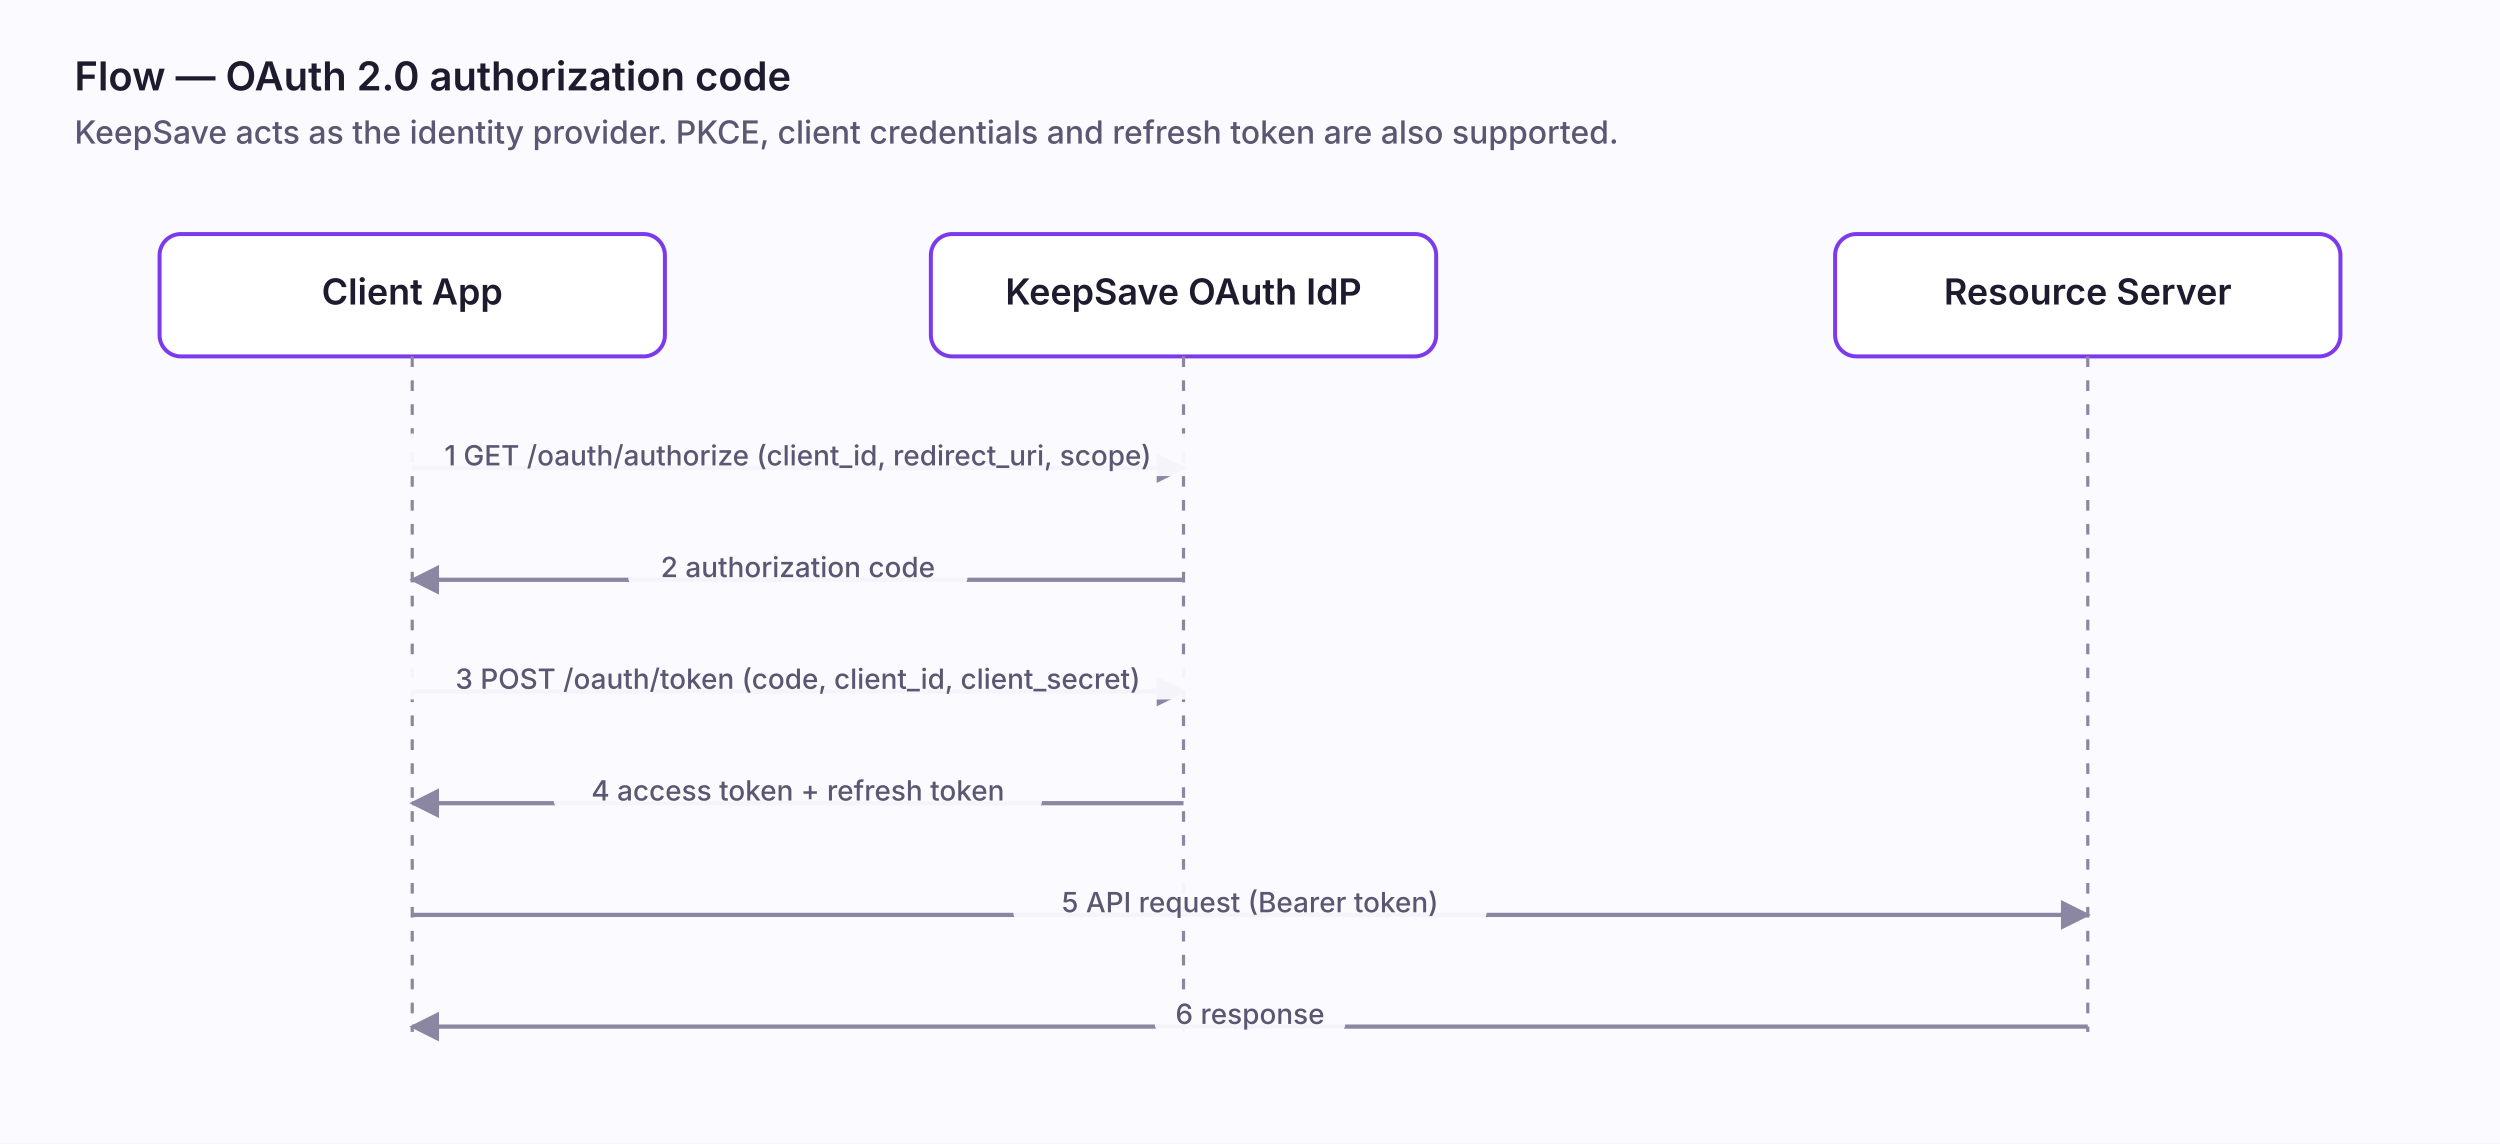
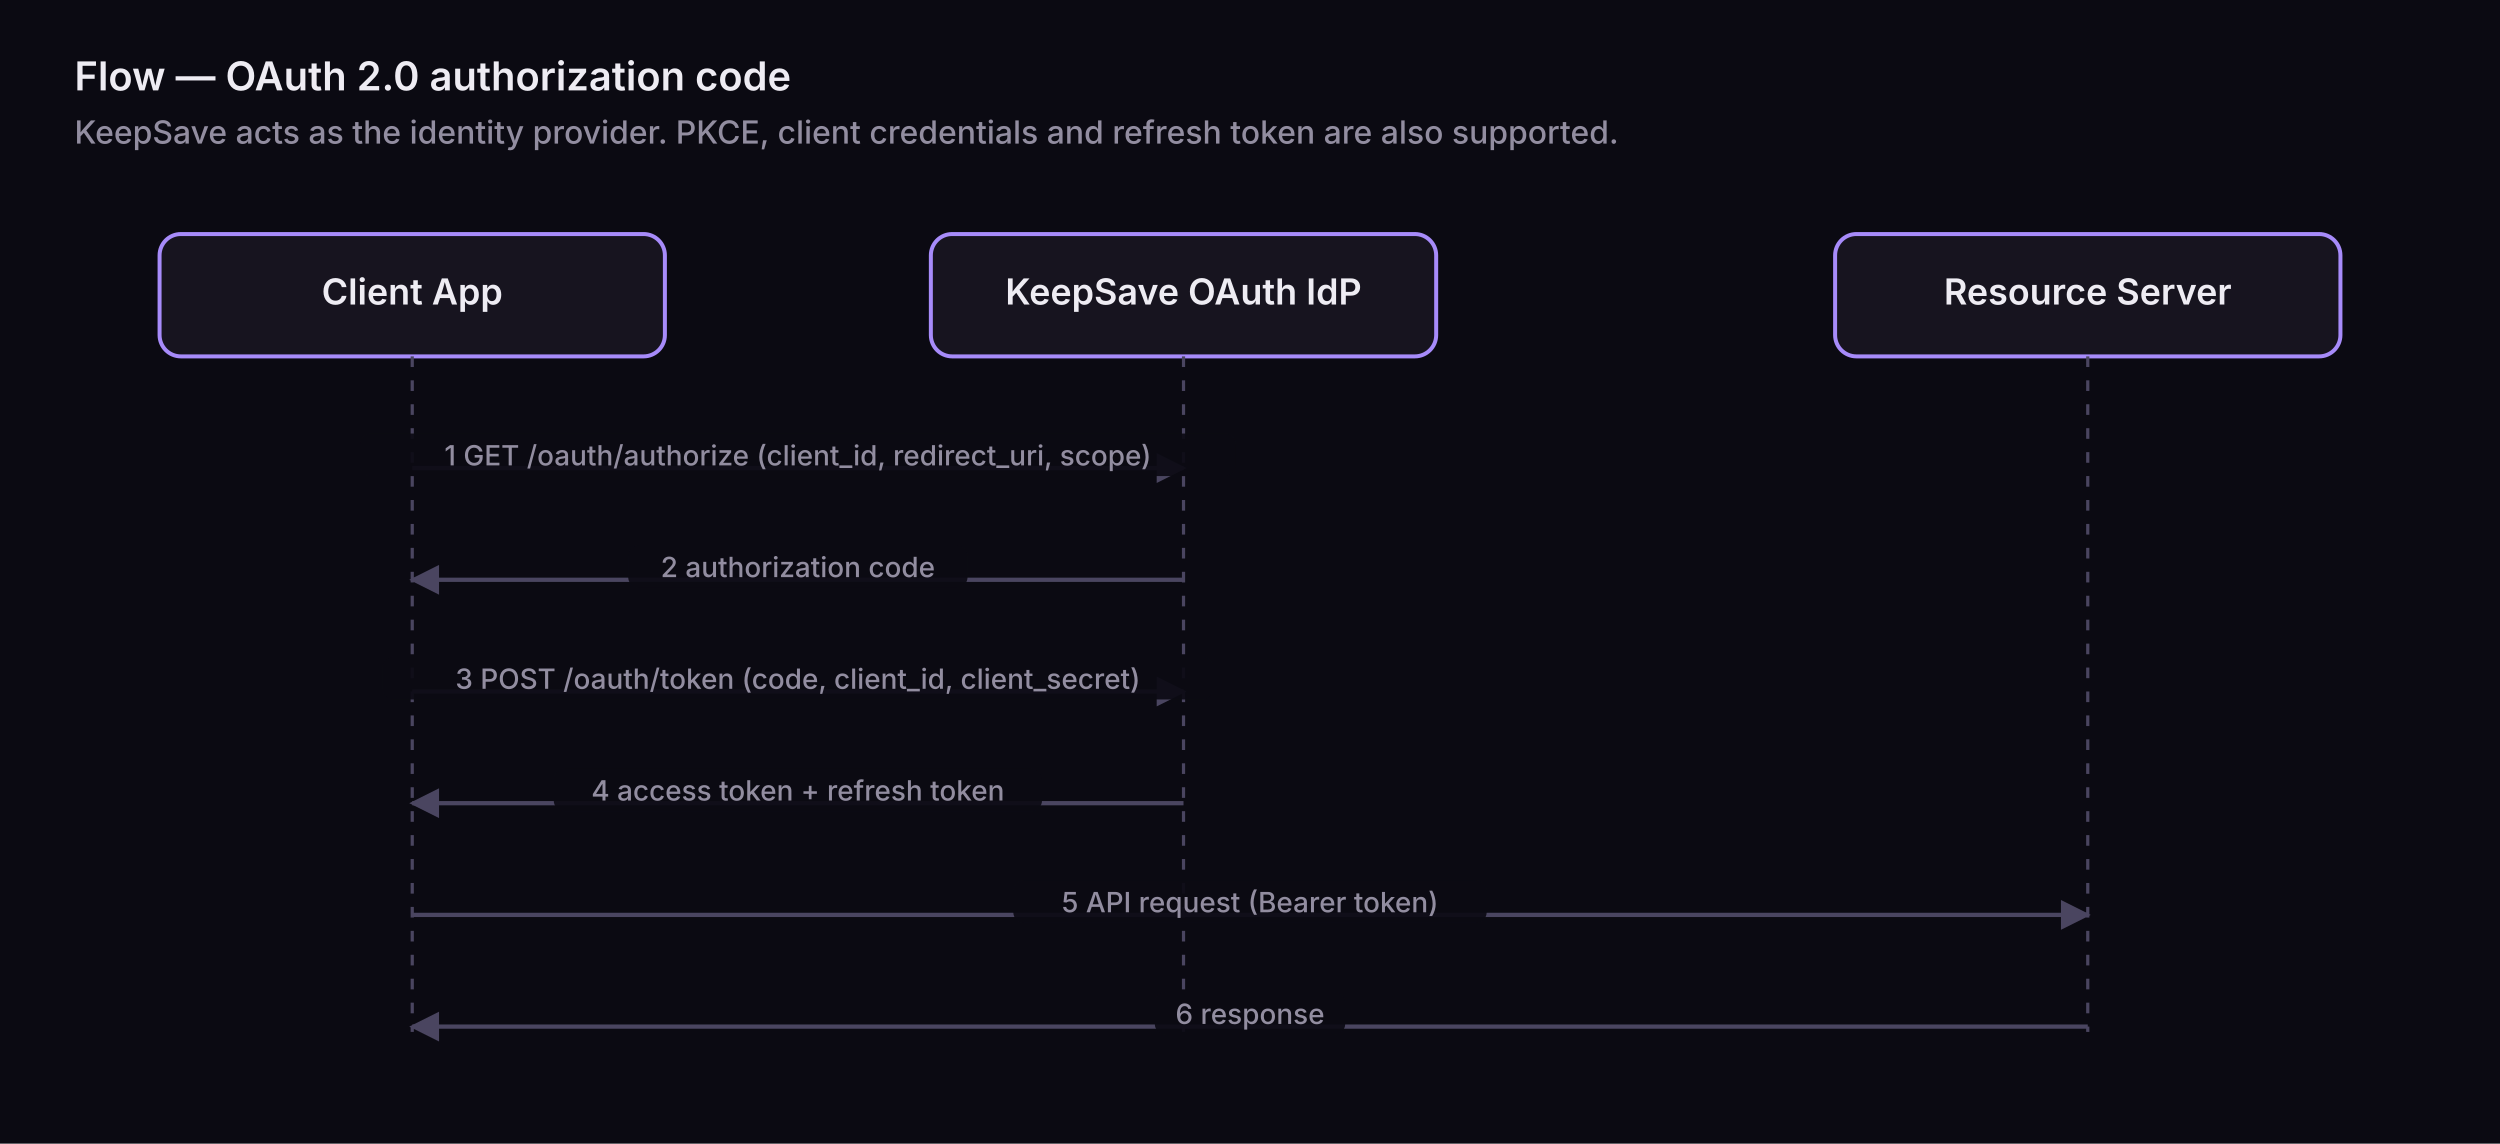
<svg xmlns="http://www.w3.org/2000/svg" width="940" height="430" viewBox="0 0 940 430" role="img" aria-label="KeepSave — OAuth 2.0 authorization code flow">
  <defs>
    <marker id="a" viewBox="0 0 10 10" refX="9" refY="5" markerWidth="7" markerHeight="7" orient="auto-start-reverse">
-       <path d="M0 0 L10 5 L0 10 z" fill="#8b87a3" />
+       <path d="M0 0 L10 5 L0 10 z" fill="#4a4560" />
    </marker>
  </defs>
-   <rect width="940" height="430" fill="#fbfaff" />
-   <text x="28" y="34" font-family="Geist, Inter, ui-sans-serif, system-ui, sans-serif" font-size="15" font-weight="600" fill="#1e1b2e" text-anchor="start">Flow — OAuth 2.0 authorization code</text>
-   <text x="28" y="54" font-family="Geist, Inter, ui-sans-serif, system-ui, sans-serif" font-size="12" font-weight="500" fill="#5b5772" text-anchor="start">KeepSave acts as the identity provider. PKCE, client credentials and refresh token are also supported.</text>
-   <rect x="60" y="88" width="190" height="46" rx="8" fill="#ffffff" stroke="#7c3aed" stroke-width="1.5" />
-   <text x="155.0" y="114.5" font-family="Geist, Inter, ui-sans-serif, system-ui, sans-serif" font-size="13.5" font-weight="600" fill="#1e1b2e" text-anchor="middle">Client App</text>
-   <path d="M155 134 L155 388" stroke="#8b87a3" stroke-width="1.2" stroke-dasharray="4 5" />
-   <rect x="350" y="88" width="190" height="46" rx="8" fill="#ffffff" stroke="#7c3aed" stroke-width="1.5" />
-   <text x="445.0" y="114.5" font-family="Geist, Inter, ui-sans-serif, system-ui, sans-serif" font-size="13.5" font-weight="600" fill="#1e1b2e" text-anchor="middle">KeepSave OAuth IdP</text>
-   <path d="M445 134 L445 388" stroke="#8b87a3" stroke-width="1.2" stroke-dasharray="4 5" />
-   <rect x="690" y="88" width="190" height="46" rx="8" fill="#ffffff" stroke="#7c3aed" stroke-width="1.5" />
-   <text x="785.0" y="114.5" font-family="Geist, Inter, ui-sans-serif, system-ui, sans-serif" font-size="13.5" font-weight="600" fill="#1e1b2e" text-anchor="middle">Resource Server</text>
-   <path d="M785 134 L785 388" stroke="#8b87a3" stroke-width="1.2" stroke-dasharray="4 5" />
-   <path d="M155 176 L445 176" fill="none" stroke="#8b87a3" stroke-width="1.6" marker-end="url(#a)" />
-   <rect x="135.4" y="163.0" width="329.2" height="16" rx="4" fill="#fbfaff" opacity="0.95" />
-   <text x="300.0" y="175.0" font-family="Geist, Inter, ui-sans-serif, system-ui, sans-serif" font-size="10.5" font-weight="500" fill="#5b5772" text-anchor="middle">1  GET /oauth/authorize  (client_id, redirect_uri, scope)</text>
-   <path d="M445 218 L155 218" fill="none" stroke="#8b87a3" stroke-width="1.6" marker-end="url(#a)" />
-   <rect x="236.2" y="205.0" width="127.6" height="16" rx="4" fill="#fbfaff" opacity="0.95" />
-   <text x="300.0" y="217.0" font-family="Geist, Inter, ui-sans-serif, system-ui, sans-serif" font-size="10.5" font-weight="500" fill="#5b5772" text-anchor="middle">2  authorization code</text>
-   <path d="M155 260 L445 260" fill="none" stroke="#8b87a3" stroke-width="1.6" marker-end="url(#a)" />
-   <rect x="143.8" y="247.0" width="312.4" height="16" rx="4" fill="#fbfaff" opacity="0.95" />
-   <text x="300.0" y="259.0" font-family="Geist, Inter, ui-sans-serif, system-ui, sans-serif" font-size="10.5" font-weight="500" fill="#5b5772" text-anchor="middle">3  POST /oauth/token  (code, client_id, client_secret)</text>
-   <path d="M445 302 L155 302" fill="none" stroke="#8b87a3" stroke-width="1.6" marker-end="url(#a)" />
-   <rect x="208.2" y="289.0" width="183.6" height="16" rx="4" fill="#fbfaff" opacity="0.95" />
-   <text x="300.0" y="301.0" font-family="Geist, Inter, ui-sans-serif, system-ui, sans-serif" font-size="10.5" font-weight="500" fill="#5b5772" text-anchor="middle">4  access token + refresh token</text>
-   <path d="M155 344 L785 344" fill="none" stroke="#8b87a3" stroke-width="1.6" marker-end="url(#a)" />
-   <rect x="381.0" y="331.0" width="178.0" height="16" rx="4" fill="#fbfaff" opacity="0.95" />
-   <text x="470.0" y="343.0" font-family="Geist, Inter, ui-sans-serif, system-ui, sans-serif" font-size="10.5" font-weight="500" fill="#5b5772" text-anchor="middle">5  API request  (Bearer token)</text>
-   <path d="M785 386 L155 386" fill="none" stroke="#8b87a3" stroke-width="1.6" marker-end="url(#a)" />
-   <rect x="434.2" y="373.0" width="71.6" height="16" rx="4" fill="#fbfaff" opacity="0.95" />
-   <text x="470.0" y="385.0" font-family="Geist, Inter, ui-sans-serif, system-ui, sans-serif" font-size="10.5" font-weight="500" fill="#5b5772" text-anchor="middle">6  response</text>
+   <rect width="940" height="430" fill="#0b0a12" />
+   <text x="28" y="34" font-family="Geist, Inter, ui-sans-serif, system-ui, sans-serif" font-size="15" font-weight="600" fill="#eeecf3" text-anchor="start">Flow — OAuth 2.0 authorization code</text>
+   <text x="28" y="54" font-family="Geist, Inter, ui-sans-serif, system-ui, sans-serif" font-size="12" font-weight="500" fill="#928da0" text-anchor="start">KeepSave acts as the identity provider. PKCE, client credentials and refresh token are also supported.</text>
+   <rect x="60" y="88" width="190" height="46" rx="8" fill="#17141f" stroke="#a78bfa" stroke-width="1.5" />
+   <text x="155.0" y="114.5" font-family="Geist, Inter, ui-sans-serif, system-ui, sans-serif" font-size="13.5" font-weight="600" fill="#eeecf3" text-anchor="middle">Client App</text>
+   <path d="M155 134 L155 388" stroke="#4a4560" stroke-width="1.2" stroke-dasharray="4 5" />
+   <rect x="350" y="88" width="190" height="46" rx="8" fill="#17141f" stroke="#a78bfa" stroke-width="1.5" />
+   <text x="445.0" y="114.5" font-family="Geist, Inter, ui-sans-serif, system-ui, sans-serif" font-size="13.5" font-weight="600" fill="#eeecf3" text-anchor="middle">KeepSave OAuth IdP</text>
+   <path d="M445 134 L445 388" stroke="#4a4560" stroke-width="1.2" stroke-dasharray="4 5" />
+   <rect x="690" y="88" width="190" height="46" rx="8" fill="#17141f" stroke="#a78bfa" stroke-width="1.5" />
+   <text x="785.0" y="114.5" font-family="Geist, Inter, ui-sans-serif, system-ui, sans-serif" font-size="13.5" font-weight="600" fill="#eeecf3" text-anchor="middle">Resource Server</text>
+   <path d="M785 134 L785 388" stroke="#4a4560" stroke-width="1.2" stroke-dasharray="4 5" />
+   <path d="M155 176 L445 176" fill="none" stroke="#4a4560" stroke-width="1.6" marker-end="url(#a)" />
+   <rect x="135.4" y="163.0" width="329.2" height="16" rx="4" fill="#0b0a12" opacity="0.92" />
+   <text x="300.0" y="175.0" font-family="Geist, Inter, ui-sans-serif, system-ui, sans-serif" font-size="10.5" font-weight="500" fill="#928da0" text-anchor="middle">1  GET /oauth/authorize  (client_id, redirect_uri, scope)</text>
+   <path d="M445 218 L155 218" fill="none" stroke="#4a4560" stroke-width="1.6" marker-end="url(#a)" />
+   <rect x="236.2" y="205.0" width="127.6" height="16" rx="4" fill="#0b0a12" opacity="0.92" />
+   <text x="300.0" y="217.0" font-family="Geist, Inter, ui-sans-serif, system-ui, sans-serif" font-size="10.5" font-weight="500" fill="#928da0" text-anchor="middle">2  authorization code</text>
+   <path d="M155 260 L445 260" fill="none" stroke="#4a4560" stroke-width="1.6" marker-end="url(#a)" />
+   <rect x="143.8" y="247.0" width="312.4" height="16" rx="4" fill="#0b0a12" opacity="0.92" />
+   <text x="300.0" y="259.0" font-family="Geist, Inter, ui-sans-serif, system-ui, sans-serif" font-size="10.5" font-weight="500" fill="#928da0" text-anchor="middle">3  POST /oauth/token  (code, client_id, client_secret)</text>
+   <path d="M445 302 L155 302" fill="none" stroke="#4a4560" stroke-width="1.6" marker-end="url(#a)" />
+   <rect x="208.2" y="289.0" width="183.6" height="16" rx="4" fill="#0b0a12" opacity="0.92" />
+   <text x="300.0" y="301.0" font-family="Geist, Inter, ui-sans-serif, system-ui, sans-serif" font-size="10.5" font-weight="500" fill="#928da0" text-anchor="middle">4  access token + refresh token</text>
+   <path d="M155 344 L785 344" fill="none" stroke="#4a4560" stroke-width="1.6" marker-end="url(#a)" />
+   <rect x="381.0" y="331.0" width="178.0" height="16" rx="4" fill="#0b0a12" opacity="0.92" />
+   <text x="470.0" y="343.0" font-family="Geist, Inter, ui-sans-serif, system-ui, sans-serif" font-size="10.5" font-weight="500" fill="#928da0" text-anchor="middle">5  API request  (Bearer token)</text>
+   <path d="M785 386 L155 386" fill="none" stroke="#4a4560" stroke-width="1.6" marker-end="url(#a)" />
+   <rect x="434.2" y="373.0" width="71.6" height="16" rx="4" fill="#0b0a12" opacity="0.92" />
+   <text x="470.0" y="385.0" font-family="Geist, Inter, ui-sans-serif, system-ui, sans-serif" font-size="10.5" font-weight="500" fill="#928da0" text-anchor="middle">6  response</text>
</svg>
